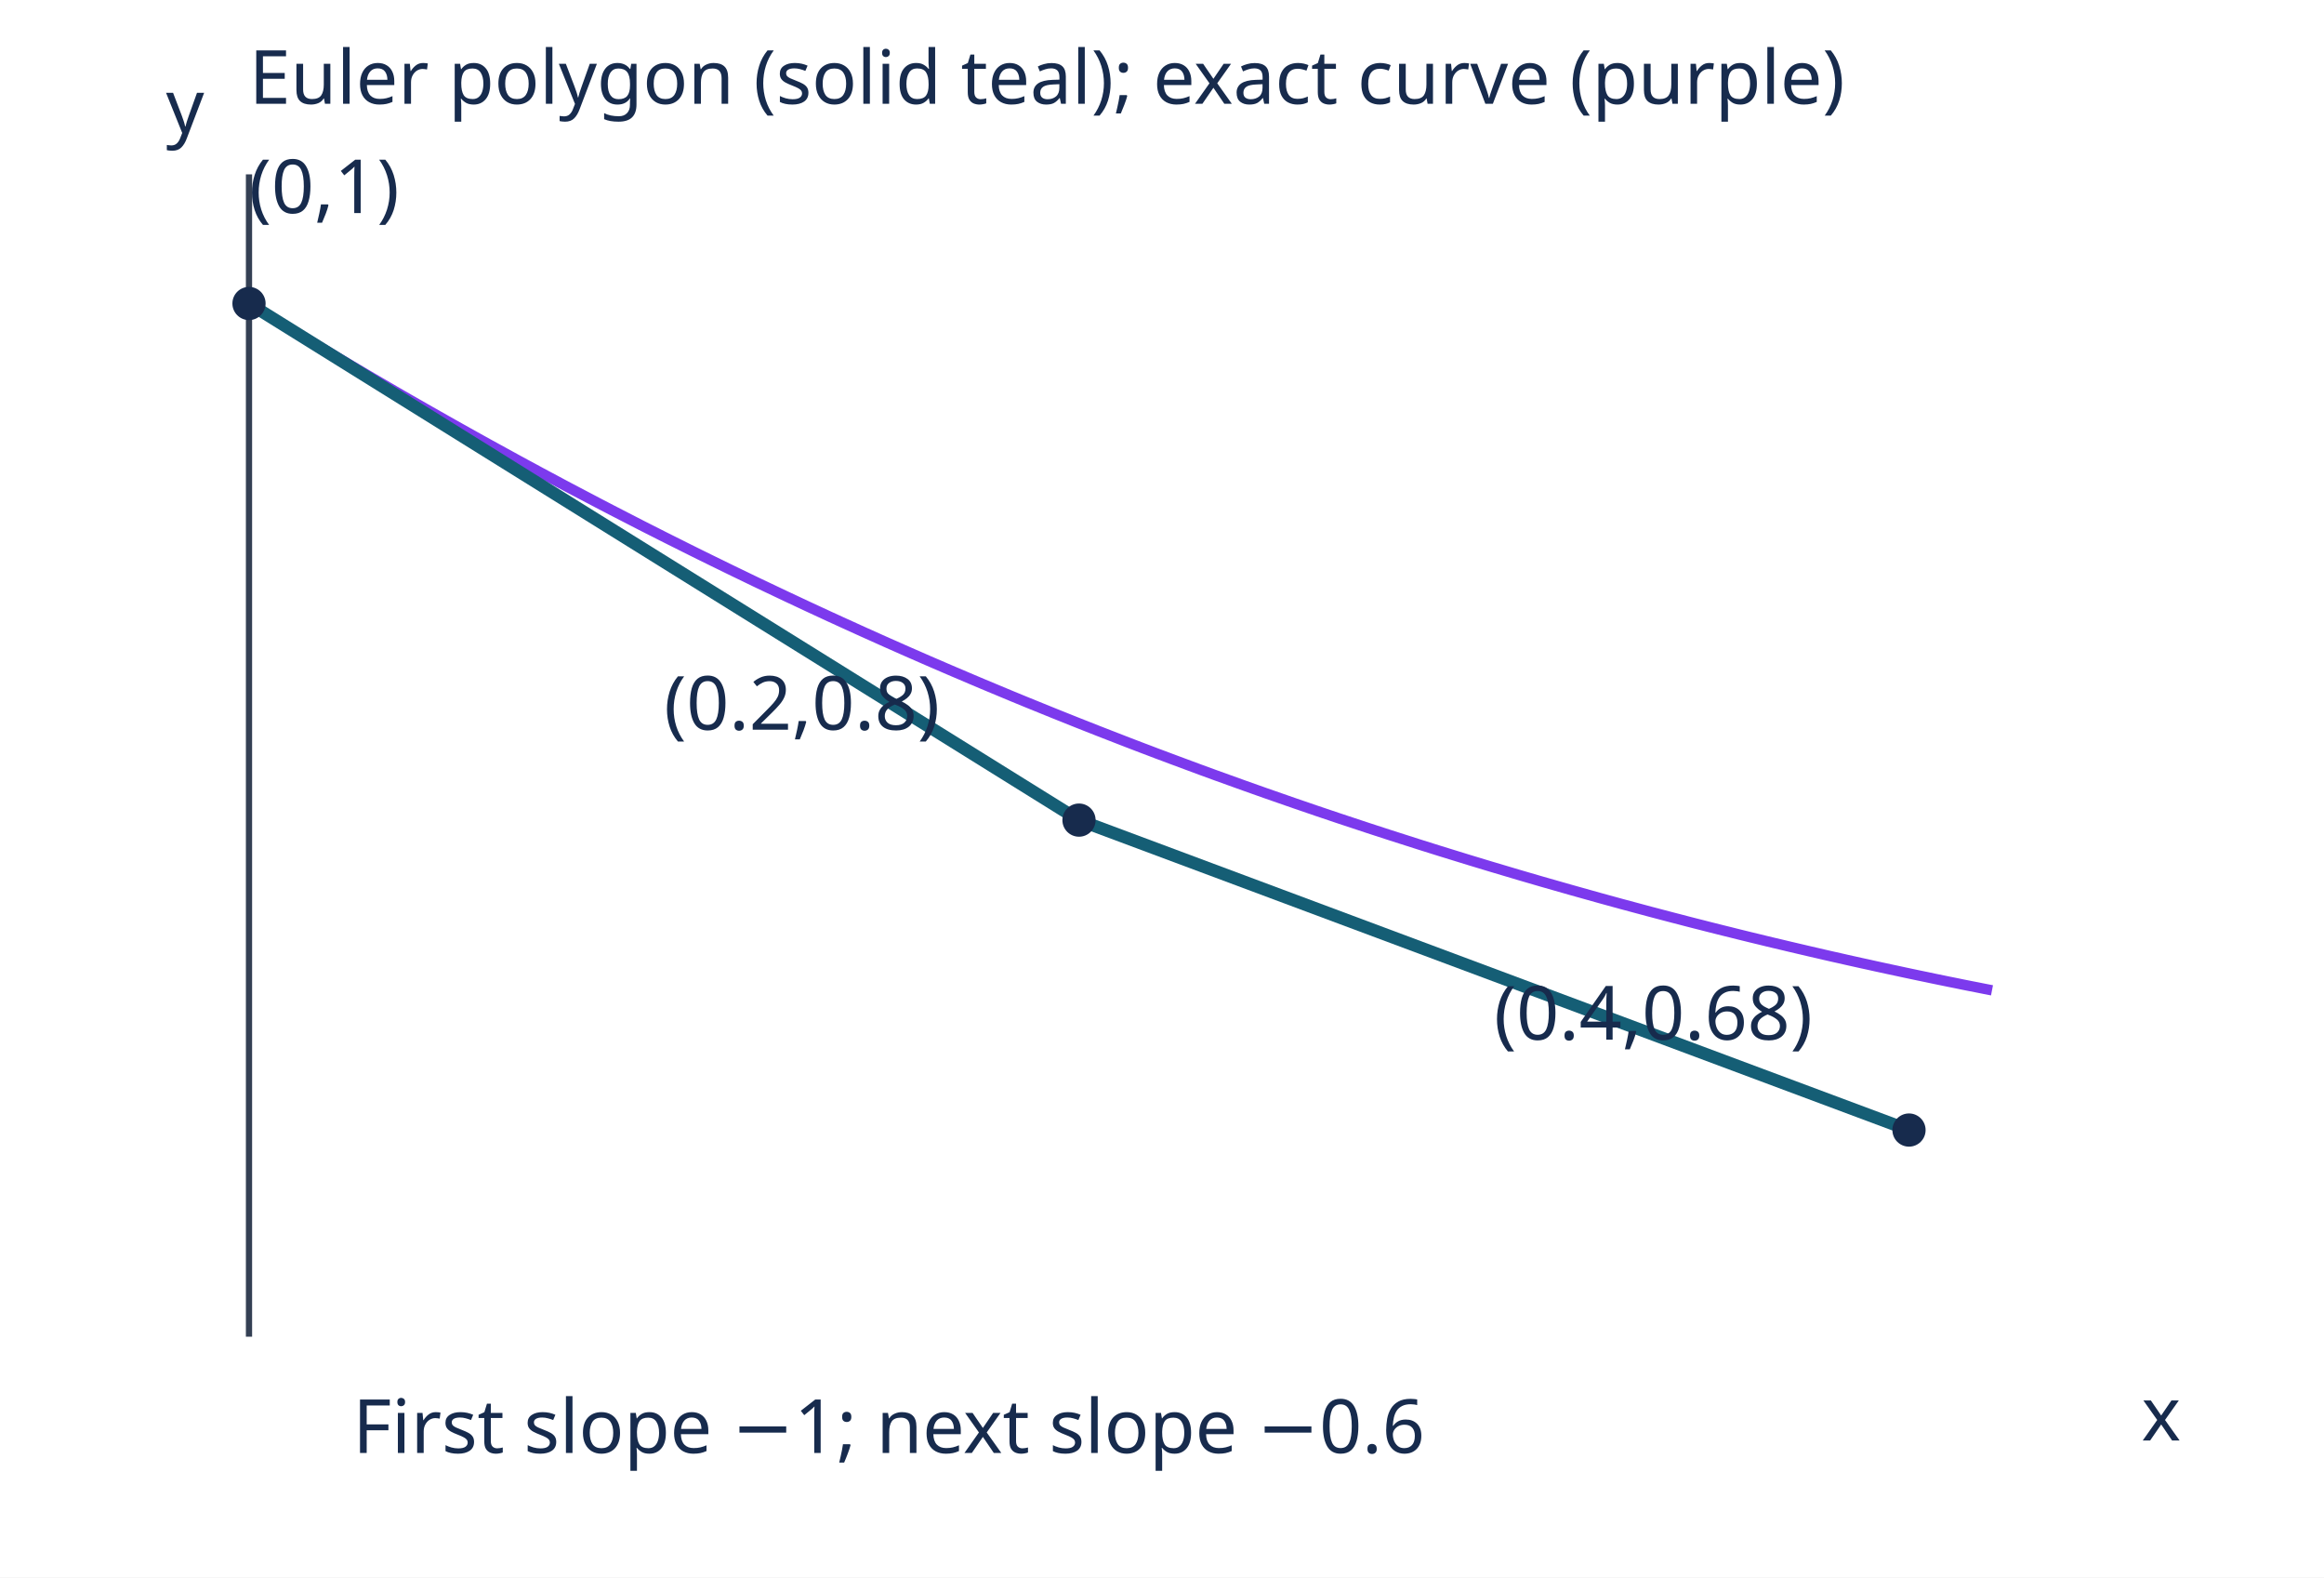
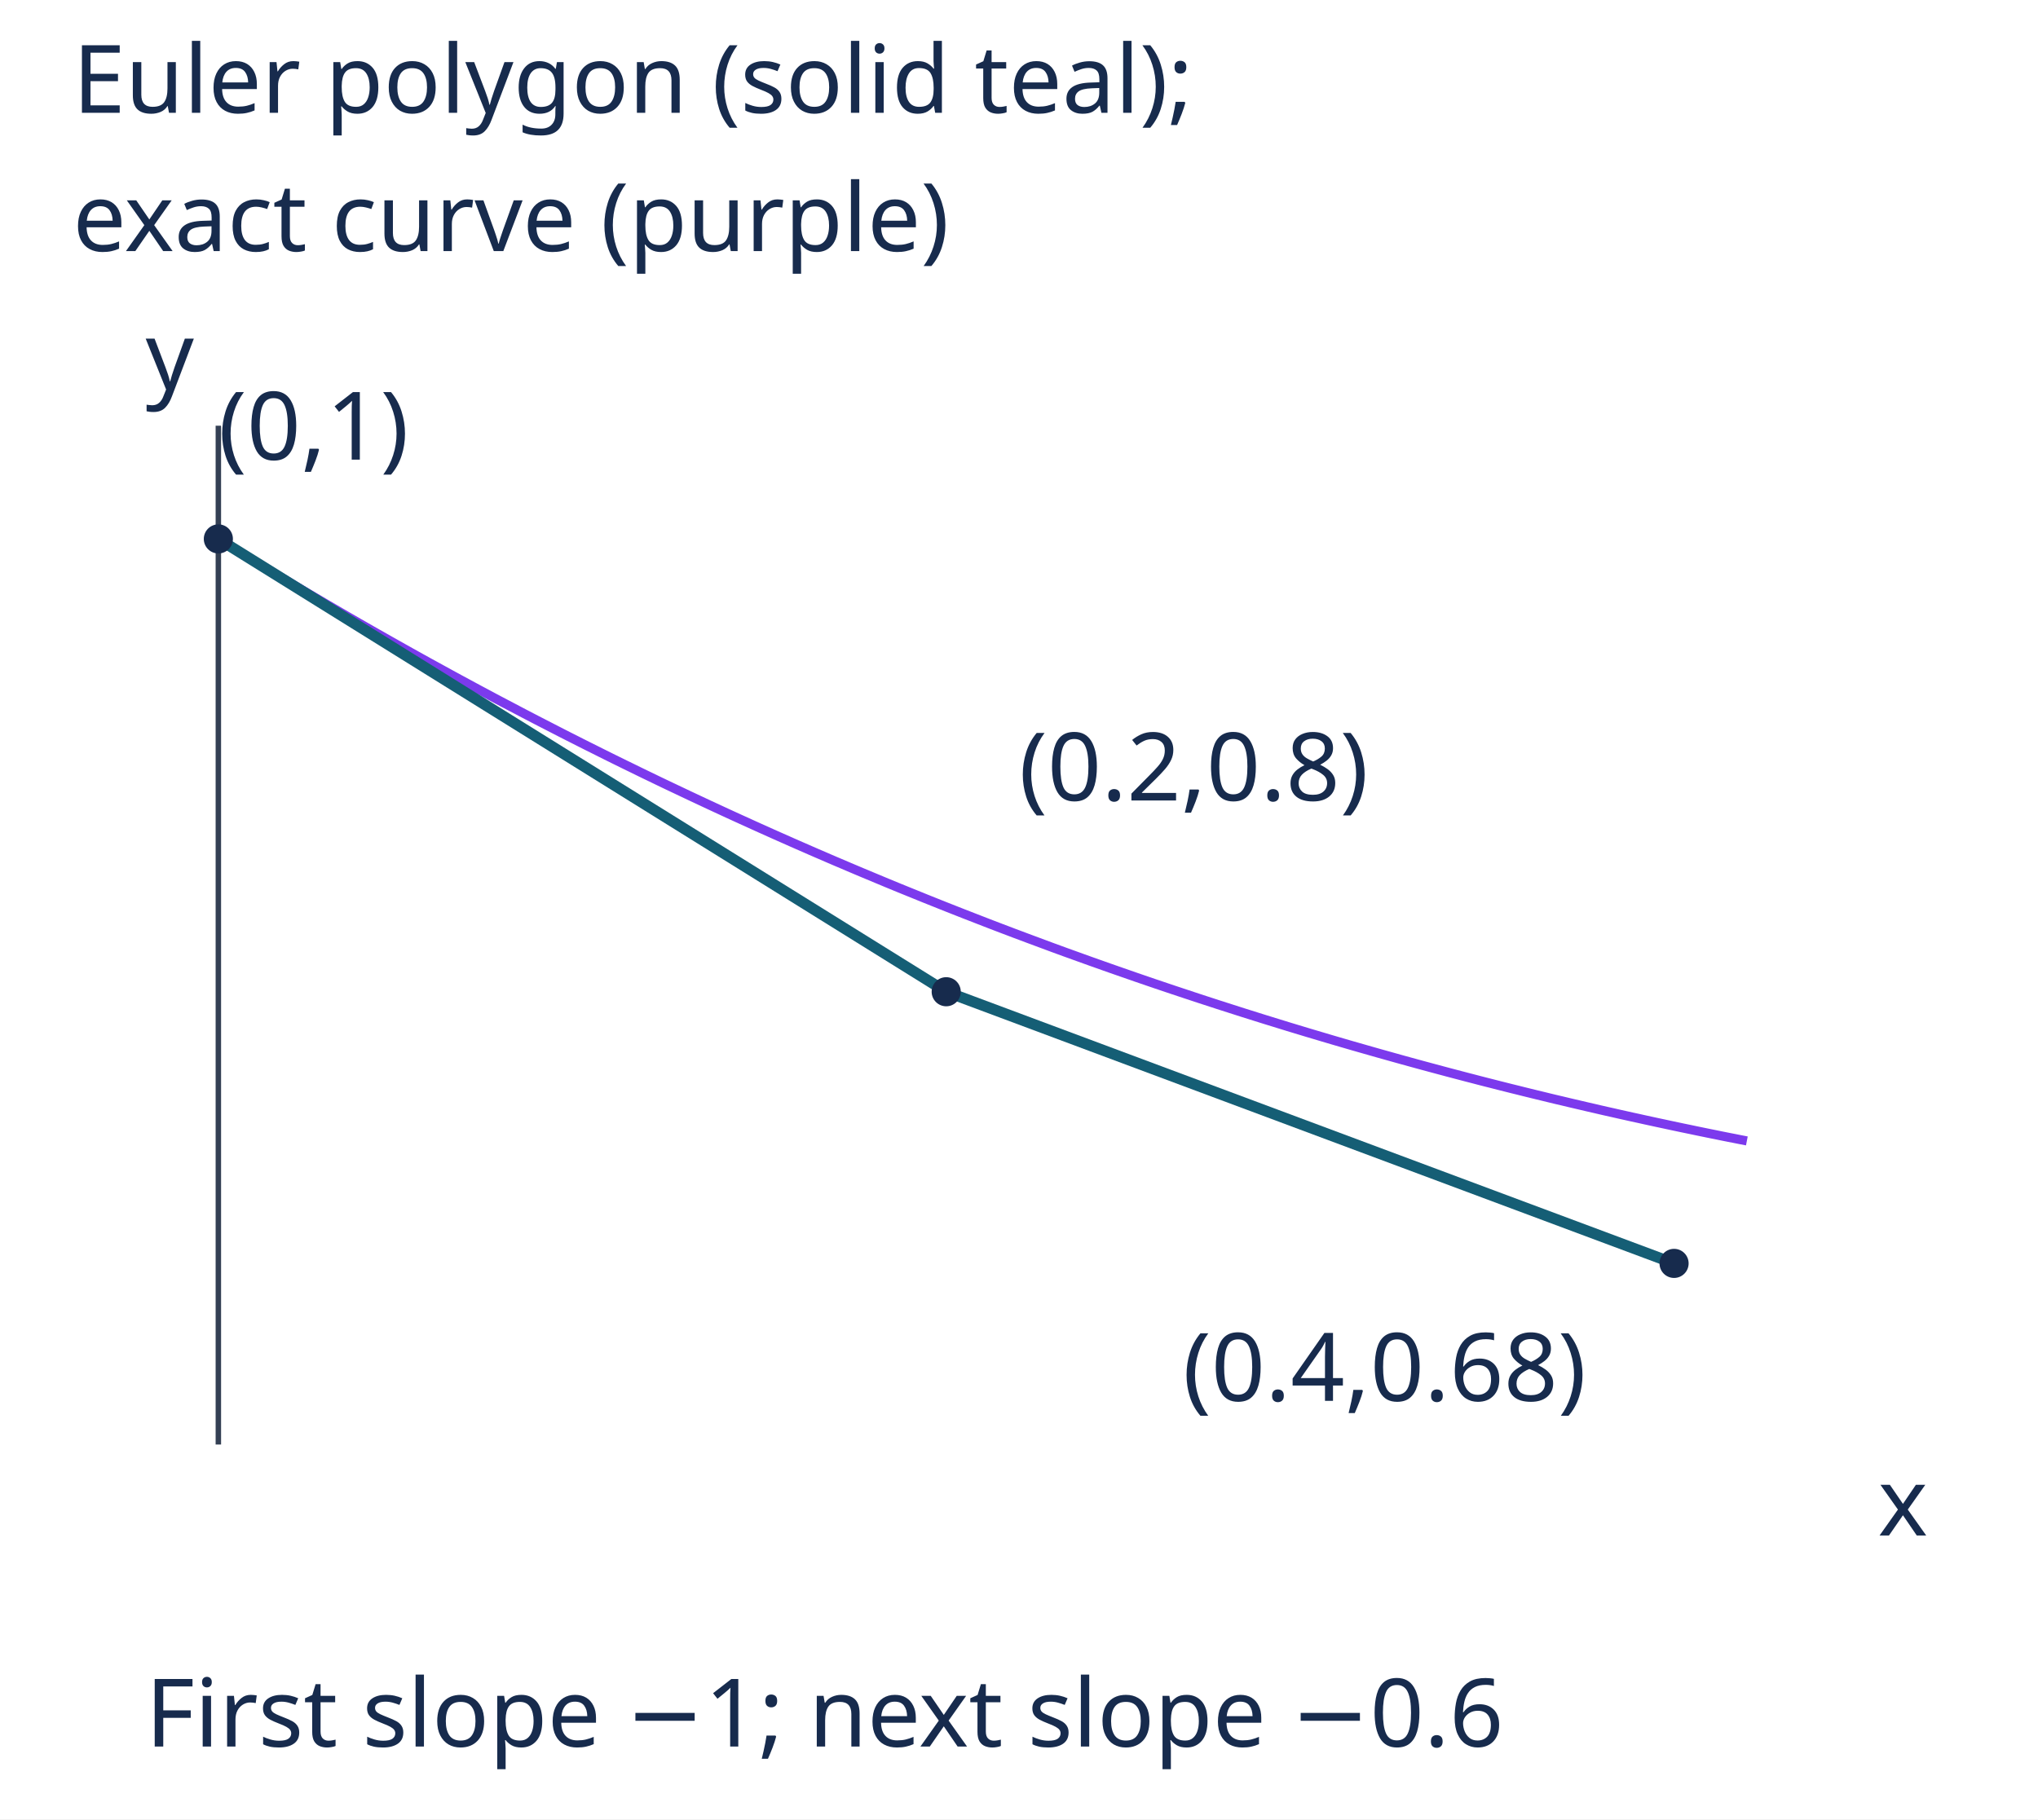
- <svg xmlns="http://www.w3.org/2000/svg" viewBox="0 0 560 380" role="img" aria-labelledby="title desc">
-   <style>text{font:18px sans-serif;fill:#172b4d}.axis{stroke:#344054;stroke-width:1.5}.curve{fill:none;stroke:#155e75;stroke-width:3}.guide{fill:none;stroke:#8a4711;stroke-width:2;stroke-dasharray:7 5}.other{fill:none;stroke:#7c3aed;stroke-width:2.5}.point{fill:#172b4d}.grid{stroke:#d0d5dd;stroke-width:1}</style>
-   <rect width="100%" height="100%" fill="white" />
+ <svg xmlns="http://www.w3.org/2000/svg" viewBox="0 -75 560 500" role="img" aria-labelledby="title desc">
+   <style>text{font:26px sans-serif;fill:#172b4d}.axis{stroke:#344054;stroke-width:1.5}.curve{fill:none;stroke:#155e75;stroke-width:3}.guide{fill:none;stroke:#8a4711;stroke-width:2;stroke-dasharray:7 5}.other{fill:none;stroke:#7c3aed;stroke-width:2.5}.point{fill:#172b4d}.grid{stroke:#d0d5dd;stroke-width:1}</style>
+   <rect x="0" y="-75" width="560" height="500" fill="white" />
  <path class="axis" d="M60.00,322.00 L60.00,42.00" />
  <text x="516.00" y="347.00">x</text>
  <text x="40.00" y="32.00">y</text>
  <polyline class="other" points="60.00,73.11 61.75,74.20 63.50,75.28 65.25,76.36 67.00,77.44 68.75,78.51 70.50,79.58 72.25,80.64 74.00,81.70 75.75,82.76 77.50,83.81 79.25,84.86 81.00,85.91 82.75,86.95 84.50,87.99 86.25,89.02 88.00,90.05 89.75,91.08 91.50,92.10 93.25,93.12 95.00,94.14 96.75,95.15 98.50,96.16 100.25,97.16 102.00,98.16 103.75,99.16 105.50,100.15 107.25,101.14 109.00,102.13 110.75,103.11 112.50,104.09 114.25,105.07 116.00,106.04 117.75,107.01 119.50,107.97 121.25,108.93 123.00,109.89 124.75,110.85 126.50,111.80 128.25,112.74 130.00,113.69 131.75,114.63 133.50,115.56 135.25,116.50 137.00,117.43 138.75,118.35 140.50,119.27 142.25,120.19 144.00,121.11 145.75,122.02 147.50,122.93 149.25,123.83 151.00,124.73 152.75,125.63 154.50,126.53 156.25,127.42 158.00,128.30 159.75,129.19 161.50,130.07 163.25,130.94 165.00,131.82 166.75,132.69 168.50,133.56 170.25,134.42 172.00,135.28 173.75,136.13 175.50,136.99 177.25,137.84 179.00,138.68 180.75,139.53 182.50,140.37 184.25,141.20 186.00,142.03 187.75,142.86 189.50,143.69 191.25,144.51 193.00,145.33 194.75,146.15 196.50,146.96 198.25,147.77 200.00,148.58 201.75,149.38 203.50,150.18 205.25,150.97 207.00,151.77 208.75,152.56 210.50,153.34 212.25,154.13 214.00,154.91 215.75,155.68 217.50,156.46 219.25,157.23 221.00,157.99 222.75,158.76 224.50,159.52 226.25,160.27 228.00,161.03 229.75,161.78 231.50,162.52 233.25,163.27 235.00,164.01 236.75,164.75 238.50,165.48 240.25,166.21 242.00,166.94 243.75,167.67 245.50,168.39 247.25,169.11 249.00,169.82 250.75,170.53 252.50,171.24 254.25,171.95 256.00,172.65 257.75,173.35 259.50,174.05 261.25,174.74 263.00,175.43 264.75,176.12 266.50,176.80 268.25,177.48 270.00,178.16 271.75,178.84 273.50,179.51 275.25,180.18 277.00,180.84 278.75,181.51 280.50,182.16 282.25,182.82 284.00,183.47 285.75,184.12 287.50,184.77 289.25,185.42 291.00,186.06 292.75,186.70 294.50,187.33 296.25,187.96 298.00,188.59 299.75,189.22 301.50,189.84 303.25,190.46 305.00,191.08 306.75,191.69 308.50,192.30 310.25,192.91 312.00,193.52 313.75,194.12 315.50,194.72 317.25,195.32 319.00,195.91 320.75,196.50 322.50,197.09 324.25,197.67 326.00,198.25 327.75,198.83 329.50,199.41 331.25,199.98 333.00,200.55 334.75,201.12 336.50,201.68 338.25,202.24 340.00,202.80 341.75,203.36 343.50,203.91 345.25,204.46 347.00,205.01 348.75,205.55 350.50,206.09 352.25,206.63 354.00,207.17 355.75,207.70 357.50,208.23 359.25,208.76 361.00,209.28 362.75,209.80 364.50,210.32 366.25,210.84 368.00,211.35 369.75,211.86 371.50,212.37 373.25,212.87 375.00,213.37 376.75,213.87 378.50,214.37 380.25,214.86 382.00,215.35 383.75,215.84 385.50,216.33 387.25,216.81 389.00,217.29 390.75,217.77 392.50,218.24 394.25,218.71 396.00,219.18 397.75,219.65 399.50,220.11 401.25,220.57 403.00,221.03 404.75,221.48 406.50,221.94 408.25,222.39 410.00,222.83 411.75,223.28 413.50,223.72 415.25,224.16 417.00,224.59 418.75,225.03 420.50,225.46 422.25,225.89 424.00,226.31 425.75,226.74 427.50,227.16 429.25,227.57 431.00,227.99 432.75,228.40 434.50,228.81 436.25,229.22 438.00,229.62 439.75,230.03 441.50,230.43 443.25,230.82 445.00,231.22 446.75,231.61 448.50,232.00 450.25,232.38 452.00,232.77 453.75,233.15 455.50,233.53 457.25,233.90 459.00,234.28 460.75,234.65 462.50,235.02 464.25,235.38 466.00,235.75 467.75,236.11 469.50,236.47 471.25,236.82 473.00,237.18 474.75,237.53 476.50,237.87 478.25,238.22 480.00,238.56" />
  <polyline class="curve" points="60.00,73.11 260.00,197.56 460.00,272.22" />
  <circle class="point" cx="60.00" cy="73.11" r="4" />
  <text x="60.00" y="51.33">(0,1)</text>
  <circle class="point" cx="260.00" cy="197.56" r="4" />
-   <text x="160.00" y="175.78">(0.2,0.8)</text>
+   <text x="280" y="145">(0.2,0.8)</text>
  <circle class="point" cx="460.00" cy="272.22" r="4" />
-   <text x="360.00" y="250.44">(0.4,0.68)</text>
-   <text x="60.00" y="25.00">Euler polygon (solid teal); exact curve (purple)</text>
-   <text x="85.00" y="350.00">First slope −1; next slope −0.6</text>
+   <text x="325" y="310">(0.4,0.68)</text>
+   <text x="20" y="-44">
+     <tspan x="20">Euler polygon (solid teal);</tspan>
+     <tspan x="20" dy="38">exact curve (purple)</tspan>
+   </text>
+   <text x="40" y="405">First slope −1; next slope −0.6</text>
</svg>
